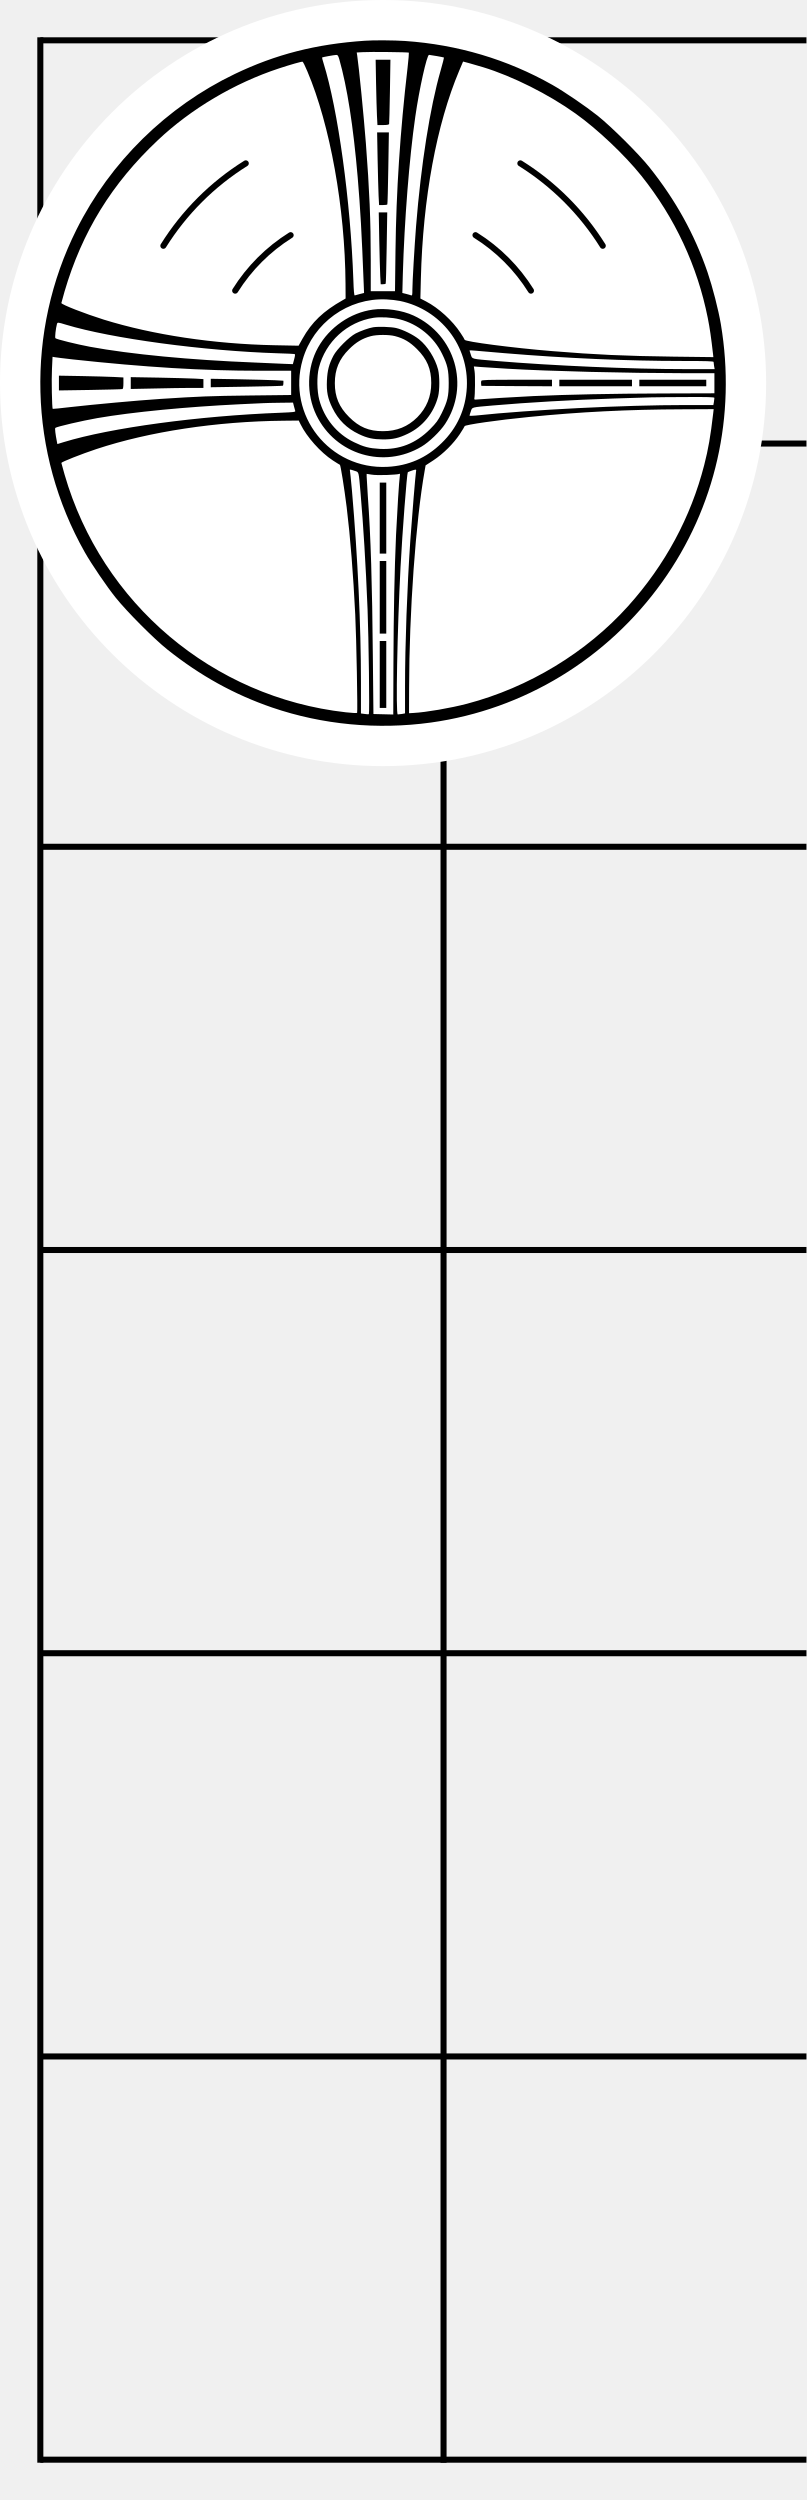
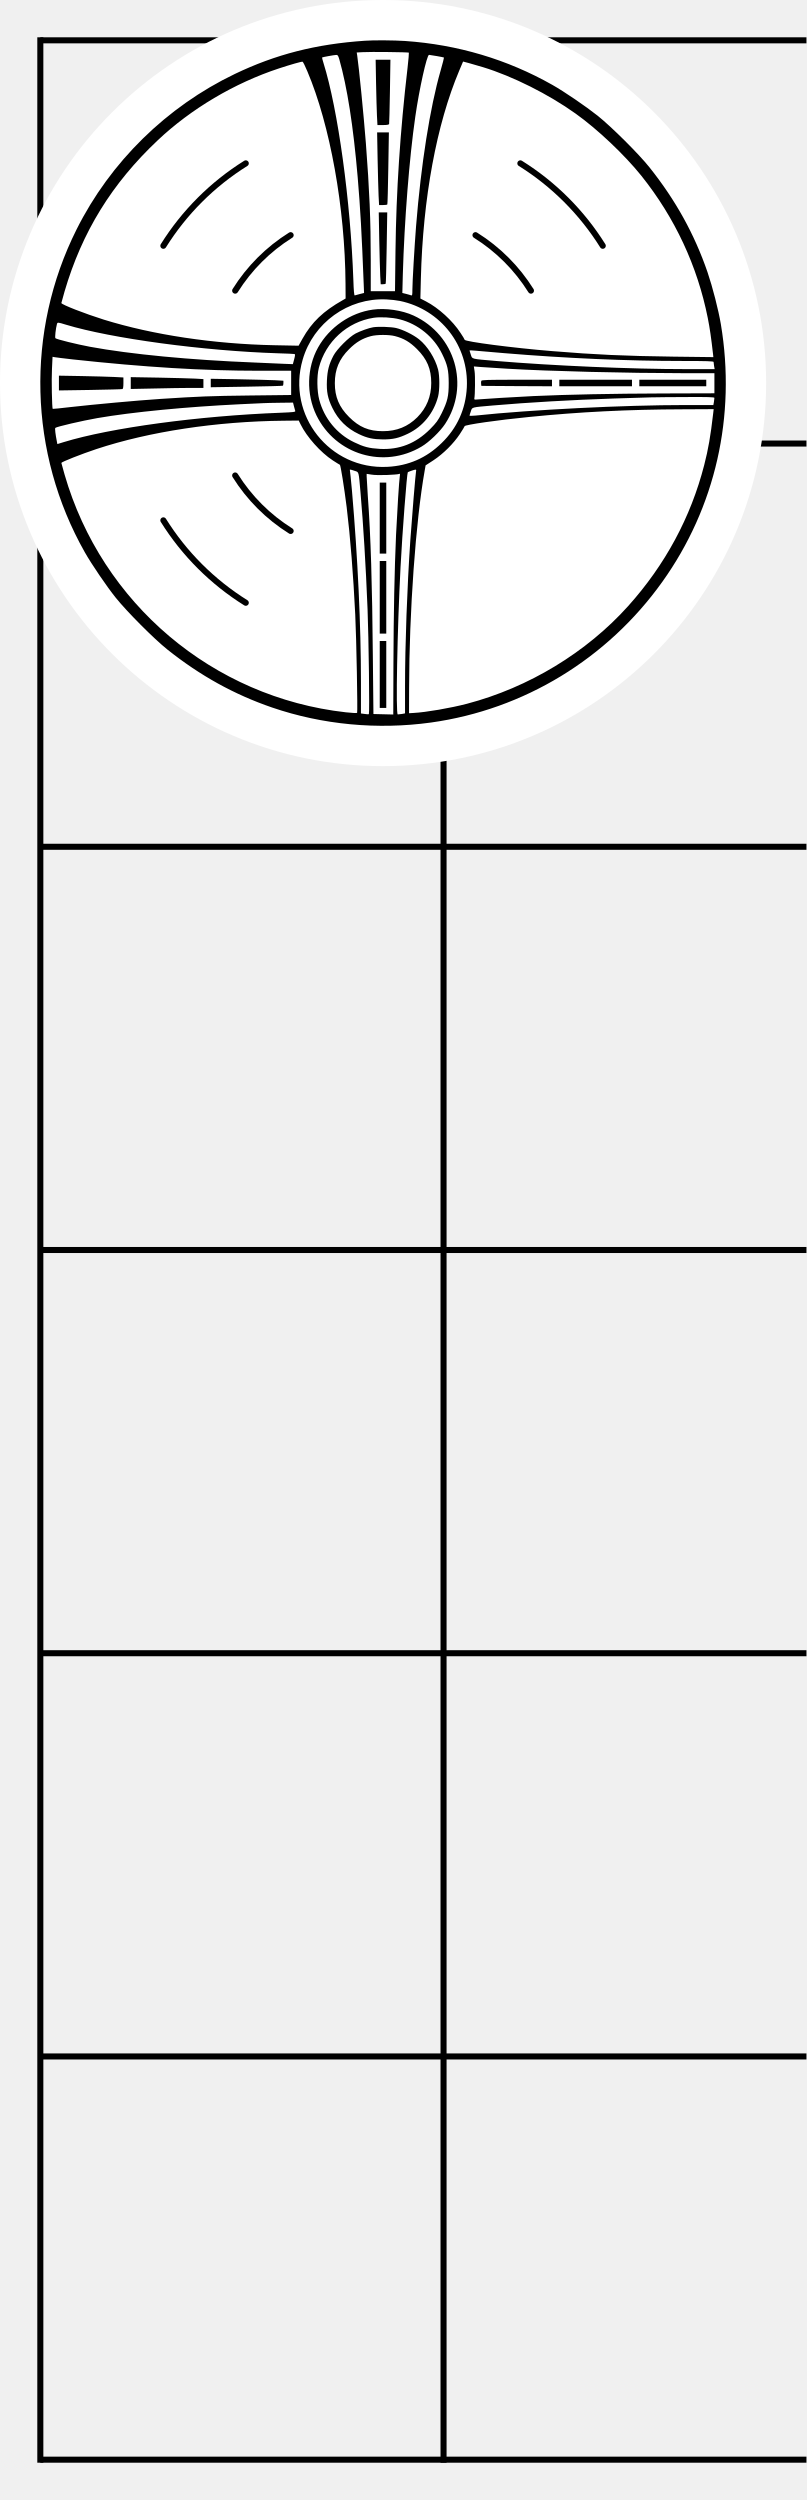
<svg xmlns="http://www.w3.org/2000/svg" xmlns:xlink="http://www.w3.org/1999/xlink" width="200mm" height="620mm" viewBox="0 0 200 620" version="1.1" id="svg8">
  <defs id="defs2" />
  <g id="layer1" transform="translate(0,323)">
    <path style="fill:none;stroke:#000000;stroke-width:1.5;stroke-linecap:butt;stroke-linejoin:miter;stroke-miterlimit:4;stroke-dasharray:none;stroke-opacity:1" d="M 10,287 H 200" id="path41" />
    <use x="0" y="0" xlink:href="#path41" id="use848" transform="translate(0,-100)" width="100%" height="100%" />
    <use x="0" y="0" xlink:href="#path41" id="use852" transform="translate(0,-200)" width="100%" height="100%" />
    <use x="0" y="0" xlink:href="#path41" id="use854" transform="translate(0,-300)" width="100%" height="100%" />
    <use x="0" y="0" xlink:href="#path41" id="use856" transform="translate(0,-400)" width="100%" height="100%" />
    <use x="0" y="0" xlink:href="#path41" id="use858" transform="translate(0,-500)" width="100%" height="100%" />
    <use x="0" y="0" xlink:href="#path41" id="use860" transform="translate(0,-600)" width="100%" height="100%" />
    <path style="fill:none;stroke:#000000;stroke-width:1.5;stroke-linecap:butt;stroke-linejoin:miter;stroke-miterlimit:4;stroke-dasharray:none;stroke-opacity:1" d="m 10,-313.75 v 601.5" id="path862" />
    <use x="0" y="0" xlink:href="#path862" id="use864" transform="translate(100)" width="100%" height="100%" />
    <circle style="opacity:1;fill:#ffffff;fill-opacity:1;fill-rule:nonzero;stroke:none;stroke-width:2;stroke-linecap:round;stroke-linejoin:round;stroke-miterlimit:4;stroke-dasharray:none;stroke-dashoffset:0;stroke-opacity:1;paint-order:markers stroke fill" id="path17" cx="95" cy="-228" r="95" />
    <path id="path354" style="fill:#000000;stroke:none;stroke-width:0.035" d="m 94.175,-155.74 v 8.3 h 0.81 0.81 v -8.3 -8.3 h -0.81 -0.81 z m 0,-19.131 v 9.009 h 0.81 0.81 v -9.009 -9.009 h -0.81 -0.81 z m 0,-19.637 v 8.806 h 0.81 0.81 v -8.806 -8.806 h -0.81 -0.81 z m 64.378,-33.505 v 0.81 h 8.3 8.3 v -0.81 -0.81 h -8.3 -8.3 z m -19.84,0 v 0.81 h 9.009 9.009 v -0.81 -0.81 h -9.009 -9.009 z m -19.354,-0.526 c -0.061,0.162 -0.081,0.506 -0.041,0.769 l 0.061,0.466 8.766,0.061 8.746,0.04 v -0.81 -0.81 h -8.705 c -7.369,0 -8.725,0.041 -8.827,0.283 z m -67.091,0.526 v 1.053 l 8.867,-0.142 c 4.859,-0.081 8.908,-0.182 9.009,-0.243 0.081,-0.041 0.142,-0.344 0.142,-0.668 v -0.567 l -2.065,-0.121 c -1.154,-0.061 -5.203,-0.162 -9.009,-0.243 l -6.944,-0.121 z m -19.84,0.02 v 1.458 l 5.932,-0.121 c 3.239,-0.081 7.308,-0.142 9.009,-0.142 h 3.077 v -1.093 -1.093 l -2.065,-0.121 c -1.154,-0.061 -5.203,-0.162 -9.009,-0.243 l -6.944,-0.121 z m -17.815,-0.02 v 1.842 l 7.754,-0.121 c 4.251,-0.081 7.855,-0.162 7.997,-0.223 0.162,-0.041 0.243,-0.526 0.243,-1.478 v -1.397 l -2.267,-0.121 c -1.255,-0.061 -4.859,-0.162 -7.997,-0.223 l -5.729,-0.101 z m 77.942,-13.827 c -1.053,0.162 -3.178,0.931 -4.353,1.539 -1.62,0.85 -4.656,3.887 -5.507,5.507 -1.113,2.146 -1.498,3.624 -1.62,6.175 -0.121,2.814 0.202,4.413 1.356,6.782 1.458,2.976 3.583,5.081 6.579,6.499 2.065,0.992 3.543,1.296 5.972,1.316 2.49,0 3.907,-0.324 6.175,-1.417 3.685,-1.761 6.418,-5.122 7.49,-9.232 0.405,-1.599 0.405,-5.081 0,-6.681 -0.729,-2.794 -2.632,-5.81 -4.717,-7.49 -1.437,-1.154 -3.988,-2.409 -5.709,-2.814 -1.215,-0.283 -4.413,-0.385 -5.668,-0.182 z m 5.365,2.186 c 2.207,0.567 3.725,1.458 5.486,3.219 2.51,2.51 3.543,4.94 3.543,8.422 0,3.34 -1.154,6.175 -3.462,8.503 -2.348,2.328 -5.081,3.442 -8.523,3.442 -3.502,0 -5.871,-0.992 -8.402,-3.523 -2.47,-2.47 -3.523,-4.98 -3.523,-8.381 0,-3.421 1.073,-5.992 3.543,-8.442 1.721,-1.721 3.28,-2.652 5.385,-3.219 1.458,-0.385 4.454,-0.405 5.952,-0.02 z m -5.446,-6.559 c -5.547,0.749 -10.79,4.373 -13.584,9.373 -2.814,5.041 -2.976,11.56 -0.425,16.823 4.778,9.798 16.702,13.361 26.075,7.774 1.883,-1.113 4.596,-3.725 5.851,-5.628 6.195,-9.454 2.531,-22.087 -7.814,-26.865 -2.834,-1.316 -6.944,-1.923 -10.102,-1.478 z m 6.66,2.409 c 4.535,1.154 8.503,4.393 10.527,8.604 1.336,2.733 1.599,3.988 1.62,7.187 0,3.3 -0.283,4.494 -1.741,7.49 -0.911,1.822 -1.296,2.348 -2.895,3.968 -3.543,3.543 -7.592,5.142 -12.471,4.879 -2.612,-0.142 -4.008,-0.506 -6.377,-1.66 -4.251,-2.045 -7.389,-5.891 -8.624,-10.527 -0.567,-2.146 -0.628,-5.851 -0.101,-7.895 1.66,-6.499 7.025,-11.418 13.584,-12.43 1.68,-0.263 4.616,-0.101 6.478,0.385 z m -5.081,-19.698 c 0.081,3.765 0.182,7.774 0.243,8.908 l 0.121,2.085 h 0.567 c 0.324,0 0.628,-0.061 0.668,-0.162 0.061,-0.081 0.162,-4.089 0.243,-8.908 l 0.142,-8.746 h -1.053 -1.053 z m -0.405,-19.941 c 0.081,3.705 0.182,7.774 0.243,9.009 l 0.121,2.288 h 0.972 c 0.547,0 1.032,-0.061 1.073,-0.162 0.061,-0.081 0.162,-4.13 0.243,-9.009 l 0.142,-8.847 h -1.458 -1.458 z m -0.385,-18.929 c 0.061,3.219 0.162,6.863 0.223,8.098 l 0.121,2.288 h 1.397 c 0.951,0 1.437,-0.081 1.498,-0.263 0.041,-0.121 0.121,-3.765 0.202,-8.098 l 0.121,-7.835 h -1.842 -1.822 z m -2.733,-10.527 c -12.228,0.83 -22.148,3.381 -32.29,8.24 -16.924,8.118 -30.893,21.844 -39.254,38.566 -12.673,25.306 -11.904,55.45 2.065,80.088 1.64,2.895 5.405,8.442 7.652,11.236 2.774,3.462 9.535,10.244 12.835,12.876 8.138,6.478 16.52,11.114 25.933,14.353 12.471,4.272 26.176,5.567 39.436,3.725 23.038,-3.219 43.728,-15.811 57.353,-34.902 13.179,-18.443 18.321,-41.096 14.515,-63.872 -0.607,-3.583 -2.045,-9.191 -3.32,-12.936 -3.239,-9.414 -7.875,-17.795 -14.353,-25.933 -2.632,-3.32 -9.434,-10.082 -12.876,-12.835 -2.814,-2.247 -8.381,-6.053 -11.236,-7.652 -11.195,-6.337 -23.524,-10.001 -36.541,-10.892 -2.713,-0.182 -7.774,-0.223 -9.92,-0.061 z m 10.871,2.956 c 0.041,0.061 -0.101,1.721 -0.324,3.725 -1.842,15.791 -2.814,30.65 -2.996,45.409 l -0.121,10.021 h -2.996 -3.016 v -7.693 c 0,-9.819 -0.324,-17.41 -1.215,-29.051 -0.526,-6.802 -1.741,-19.03 -2.146,-21.702 l -0.121,-0.749 1.498,-0.081 c 1.863,-0.121 11.296,0 11.438,0.121 z m -17.269,1.599 c 1.964,6.903 3.482,16.52 4.575,29.314 0.668,7.976 0.992,13.665 1.498,26.642 l 0.081,2.045 -1.053,0.263 c -0.567,0.142 -1.134,0.304 -1.255,0.344 -0.142,0.061 -0.263,-1.134 -0.344,-3.786 -0.688,-19.577 -3.806,-42.331 -7.41,-53.851 -0.223,-0.709 -0.385,-1.336 -0.344,-1.377 0.101,-0.081 2.935,-0.607 3.502,-0.628 0.364,-0.02 0.486,0.162 0.749,1.032 z m 24.192,-0.749 c 0.931,0.162 1.741,0.324 1.782,0.364 0.041,0.041 -0.344,1.478 -0.83,3.219 -2.632,9.151 -4.859,23.261 -6.094,38.627 -0.385,5 -0.911,13.807 -0.911,15.771 0,1.275 -0.041,1.458 -0.324,1.356 -0.182,-0.081 -0.749,-0.223 -1.255,-0.364 l -0.911,-0.223 0.121,-4.676 c 0.385,-13.179 1.599,-28.747 3.097,-39.092 0.972,-6.762 2.854,-15.285 3.401,-15.285 0.121,0 0.992,0.142 1.923,0.304 z m -32.108,3.765 c 5.648,13.321 9.353,33.869 9.474,52.717 l 0.02,3.644 -0.668,0.385 c -4.879,2.753 -7.713,5.466 -10.021,9.576 l -0.972,1.741 -6.094,-0.121 c -14.981,-0.304 -30.023,-2.571 -42.19,-6.337 -4.656,-1.458 -10.547,-3.745 -10.547,-4.13 0,-0.081 0.364,-1.356 0.79,-2.854 4.332,-14.779 11.742,-26.784 23.099,-37.493 8.26,-7.814 19.07,-14.212 30.083,-17.835 2.895,-0.952 5.588,-1.721 5.851,-1.66 0.121,0.041 0.648,1.093 1.174,2.369 z m 43.566,-1.012 c 7.308,2.227 16.277,6.721 22.978,11.519 5.405,3.846 12.167,10.264 16.277,15.386 8.341,10.426 13.928,22.411 16.499,35.327 0.506,2.551 0.83,4.838 1.316,9.09 l 0.061,0.587 -9.839,-0.121 c -12.268,-0.162 -19.354,-0.486 -30.185,-1.377 -9.738,-0.79 -21.662,-2.348 -21.662,-2.814 0,-0.081 -0.445,-0.85 -1.012,-1.68 -1.964,-3.037 -5.486,-6.235 -8.584,-7.835 l -1.377,-0.709 0.121,-4.919 c 0.506,-20.022 3.887,-38.262 9.515,-51.603 l 0.952,-2.247 1.458,0.385 c 0.81,0.223 2.369,0.668 3.482,1.012 z m -20.569,57.98 c 10.122,2.126 17.086,11.155 16.56,21.439 -0.283,5.385 -2.389,10.062 -6.256,13.807 -3.765,3.685 -8.199,5.628 -13.442,5.891 -14.293,0.749 -25.022,-12.795 -21.014,-26.581 2.632,-9.151 11.296,-15.386 20.771,-14.941 1.073,0.041 2.591,0.223 3.381,0.385 z m -82.902,5.871 c 11.276,3.421 34.173,6.519 52.656,7.106 2.126,0.061 3.948,0.142 4.089,0.182 0.162,0.061 0.142,0.405 -0.101,1.296 l -0.324,1.215 -2.146,-0.081 c -1.174,-0.061 -4.494,-0.202 -7.389,-0.324 -15.851,-0.628 -30.711,-2.045 -40.793,-3.907 -3.239,-0.607 -8.28,-1.842 -8.563,-2.126 -0.162,-0.162 0.081,-2.409 0.385,-3.523 0.142,-0.445 0.223,-0.445 2.186,0.162 z m 108.936,7.086 c 15.123,1.255 30.266,1.923 43.89,1.923 6.134,0 7.835,0.061 7.835,0.243 0,0.142 0.061,0.607 0.121,1.012 l 0.142,0.769 h -7.065 c -13.645,0 -33.12,-0.85 -47.15,-2.024 -6.316,-0.547 -5.871,-0.425 -6.256,-1.559 -0.182,-0.526 -0.324,-0.992 -0.324,-1.032 0,-0.061 0.668,-0.041 1.478,0.041 0.79,0.081 4.11,0.364 7.329,0.628 z m -107.398,1.518 c 18.159,1.964 32.452,2.834 46.563,2.834 h 7.794 v 3.016 2.996 l -10.224,0.121 c -9.94,0.121 -12.45,0.223 -22.168,0.85 -5.83,0.385 -16.661,1.377 -22.35,2.024 -2.389,0.283 -4.373,0.486 -4.393,0.445 -0.182,-0.182 -0.324,-7.369 -0.182,-9.92 l 0.142,-2.996 0.547,0.101 c 0.283,0.061 2.207,0.283 4.272,0.526 z m 108.005,2.328 c 10.527,0.628 29.314,1.093 44.295,1.113 h 7.025 v 2.49 2.49 l -12.795,0.041 c -12.693,0.041 -23.443,0.263 -32.047,0.648 -3.907,0.182 -13.24,0.749 -14.374,0.871 -0.263,0.02 -0.385,-0.061 -0.324,-0.263 0.182,-0.81 0.243,-5.709 0.061,-6.762 l -0.182,-1.194 1.741,0.142 c 0.952,0.061 3.927,0.263 6.6,0.425 z m 51.32,7.227 c 0,0.142 -0.061,0.607 -0.121,1.012 l -0.142,0.769 h -6.903 c -15.224,0 -38.303,1.154 -52.089,2.612 -0.81,0.081 -1.478,0.081 -1.478,0.02 0,-0.081 0.142,-0.547 0.324,-1.053 0.364,-1.093 0,-0.992 5.547,-1.478 8.665,-0.749 19.556,-1.377 29.861,-1.721 8.928,-0.304 9.576,-0.324 17.775,-0.364 5.668,-0.041 7.227,0.02 7.227,0.202 z m -104.28,2.065 c 0.121,0.486 0.263,1.012 0.324,1.174 0.101,0.263 -0.425,0.324 -3.482,0.445 -20.427,0.769 -42.352,3.745 -53.932,7.288 l -1.579,0.486 -0.101,-0.526 c -0.385,-1.943 -0.547,-3.34 -0.405,-3.482 0.304,-0.304 6.701,-1.782 10.406,-2.429 8.827,-1.518 22.046,-2.794 35.428,-3.442 2.51,-0.121 5.061,-0.243 5.668,-0.263 0.607,-0.041 2.531,-0.081 4.272,-0.101 l 3.178,-0.041 z m 103.976,1.782 c -0.648,5.628 -1.215,8.887 -2.227,12.815 -3.32,12.957 -9.677,24.739 -18.848,34.962 -10.345,11.519 -24.678,20.204 -39.963,24.233 -4.11,1.073 -10.163,2.126 -13.321,2.288 l -1.073,0.061 0.02,-6.276 c 0.02,-18.787 1.66,-41.582 3.867,-53.911 l 0.223,-1.275 1.964,-1.275 c 2.45,-1.62 4.96,-4.13 6.519,-6.478 0.648,-0.992 1.194,-1.883 1.194,-1.964 0,-0.344 8.3,-1.539 15.993,-2.288 12.531,-1.255 24.597,-1.862 38.121,-1.903 l 7.652,-0.04 z m -102.336,2.693 c 1.518,3.118 4.96,6.984 7.997,8.968 0.891,0.567 1.68,1.073 1.761,1.093 0.182,0.081 1.073,5.648 1.68,10.487 0.911,7.47 1.64,16.783 2.126,26.622 0.304,6.215 0.628,24.253 0.466,24.415 -0.101,0.081 -1.336,0.02 -2.794,-0.142 -32.999,-3.705 -60.531,-26.986 -69.763,-58.993 -0.425,-1.498 -0.79,-2.794 -0.79,-2.854 0,-0.243 5.041,-2.227 8.705,-3.442 13.098,-4.332 29.78,-6.863 46.401,-7.025 l 3.765,-0.041 z m 13.422,11.56 c 1.093,0.364 0.972,-0.041 1.458,5.446 0.688,7.997 1.296,17.775 1.741,28.849 0.283,7.207 0.526,25.933 0.324,26.055 -0.081,0.041 -0.547,0.02 -1.053,-0.061 l -0.911,-0.121 v -7.733 c 0,-14.171 -0.79,-30.812 -2.227,-47.494 -0.243,-2.612 -0.466,-4.879 -0.506,-5.021 -0.121,-0.324 0.041,-0.304 1.174,0.081 z m 15.224,0.121 c -0.121,0.587 -1.012,11.216 -1.417,17.066 -0.79,11.56 -1.316,25.954 -1.316,36.258 v 6.701 l -0.749,0.142 c -0.425,0.061 -0.891,0.121 -1.053,0.121 -0.526,0 -0.121,-20.953 0.688,-36.541 0.445,-8.604 1.579,-23.302 1.802,-23.524 0.101,-0.101 1.64,-0.648 1.903,-0.648 0.162,-0.02 0.223,0.142 0.142,0.425 z m -7.288,0.911 c 1.458,-0.061 2.794,-0.162 2.996,-0.243 0.324,-0.142 0.364,-0.081 0.263,0.526 -0.162,0.931 -0.668,8.948 -0.931,14.556 -0.385,8.725 -0.607,19.415 -0.648,31.946 l -0.041,12.612 -2.47,-0.061 -2.45,-0.061 -0.142,-13.969 c -0.162,-18.342 -0.526,-30.205 -1.255,-40.165 -0.142,-2.267 -0.283,-4.413 -0.283,-4.778 v -0.648 l 1.174,0.182 c 0.628,0.121 2.348,0.162 3.786,0.101 z" />
    <path style="opacity:1;fill:none;fill-opacity:1;fill-rule:nonzero;stroke:#000000;stroke-width:1.5;stroke-linecap:round;stroke-linejoin:round;stroke-miterlimit:4;stroke-dasharray:none;stroke-dashoffset:0;stroke-opacity:1;paint-order:markers stroke fill" id="path972" d="m 117.919,-264.678 a 43.25,43.25 0 0 1 13.759,13.759" />
    <path id="circle974" style="opacity:1;fill:none;fill-opacity:1;fill-rule:nonzero;stroke:#000000;stroke-width:1.5;stroke-linecap:round;stroke-linejoin:round;stroke-miterlimit:4;stroke-dasharray:none;stroke-dashoffset:0;stroke-opacity:1;paint-order:markers stroke fill" d="m 129.047,-282.487 a 64.25,64.25 0 0 1 20.44,20.44" />
    <path d="m 58.322,-250.919 a 43.25,43.25 0 0 1 13.759,-13.759" id="path1019" style="opacity:1;fill:none;fill-opacity:1;fill-rule:nonzero;stroke:#000000;stroke-width:1.5;stroke-linecap:round;stroke-linejoin:round;stroke-miterlimit:4;stroke-dasharray:none;stroke-dashoffset:0;stroke-opacity:1;paint-order:markers stroke fill" />
    <path d="m 40.513,-262.047 a 64.25,64.25 0 0 1 20.44,-20.44" style="opacity:1;fill:none;fill-opacity:1;fill-rule:nonzero;stroke:#000000;stroke-width:1.5;stroke-linecap:round;stroke-linejoin:round;stroke-miterlimit:4;stroke-dasharray:none;stroke-dashoffset:0;stroke-opacity:1;paint-order:markers stroke fill" id="path1021" />
+     <path style="opacity:1;fill:none;fill-opacity:1;fill-rule:nonzero;stroke:#000000;stroke-width:1.5;stroke-linecap:round;stroke-linejoin:round;stroke-miterlimit:4;stroke-dasharray:none;stroke-dashoffset:0;stroke-opacity:1;paint-order:markers stroke fill" id="path1023" d="M 72.081,-191.322 A 43.25,43.25 0 0 1 58.322,-205.081" />
+     <path id="path1025" style="opacity:1;fill:none;fill-opacity:1;fill-rule:nonzero;stroke:#000000;stroke-width:1.5;stroke-linecap:round;stroke-linejoin:round;stroke-miterlimit:4;stroke-dasharray:none;stroke-dashoffset:0;stroke-opacity:1;paint-order:markers stroke fill" d="M 60.953,-173.513 A 64.25,64.25 0 0 1 40.513,-193.953" />
  </g>
</svg>
